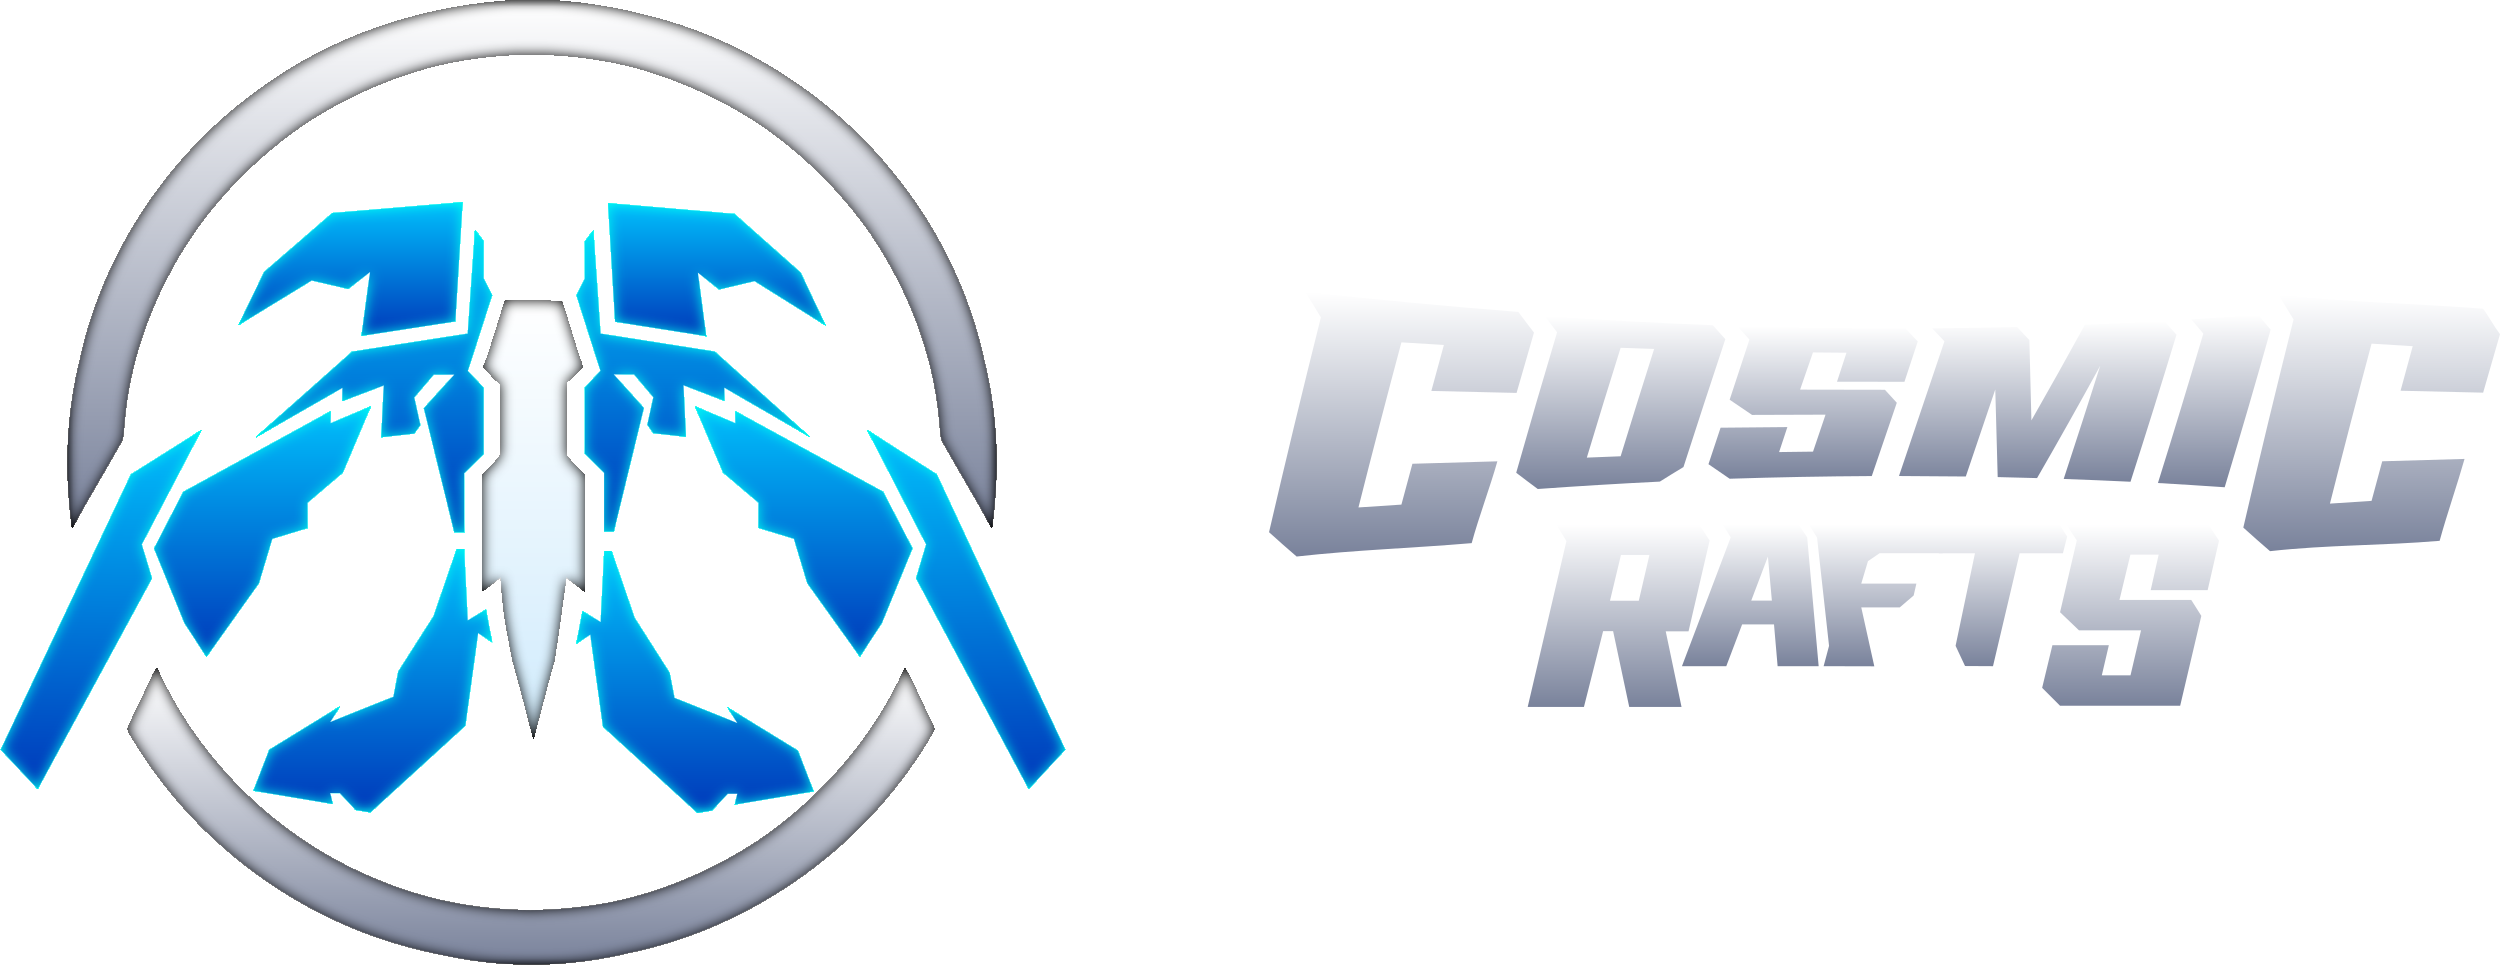
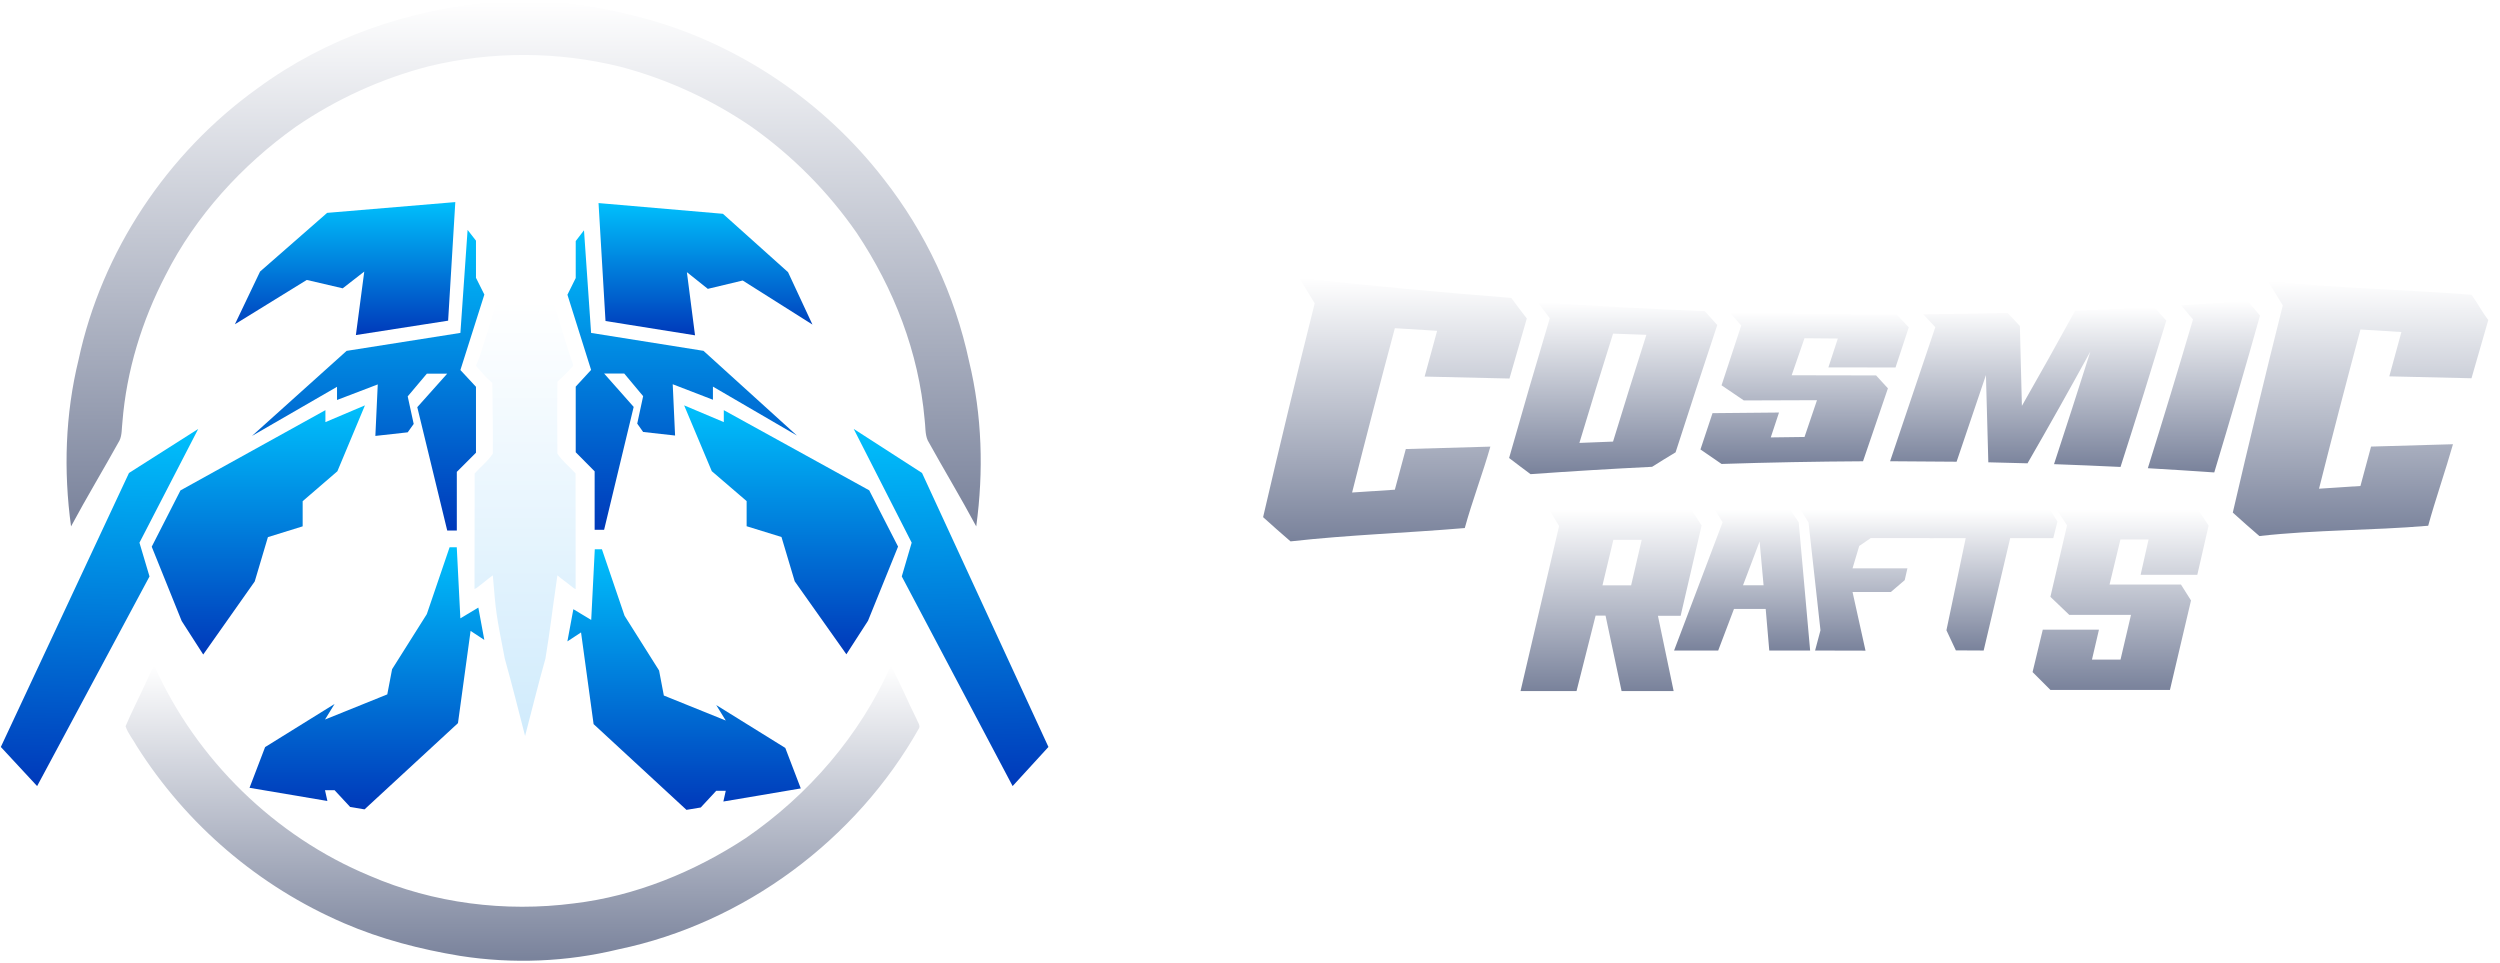
- <svg xmlns="http://www.w3.org/2000/svg" width="197" height="76" viewBox="0 0 197 76" fill="none">
-   <path d="M117.993 36.352C117.419 38.387 116.523 40.757 115.968 42.799C111.253 43.199 106.876 43.33 102.173 43.854C101.441 43.226 100.717 42.587 100 41.937C101.311 36.28 102.673 30.636 104.086 25.005C103.595 24.213 103.35 23.805 102.858 23C108.446 23.616 114.043 24.142 119.647 24.578C120.131 25.238 120.385 25.563 120.877 26.207C120.415 27.79 119.958 29.375 119.505 30.962C117.267 30.913 115.028 30.86 112.79 30.806C113.112 29.597 113.441 28.389 113.778 27.182L110.431 26.977C109.271 31.304 108.142 35.641 107.046 39.986L110.431 39.763C110.718 38.689 111.007 37.616 111.298 36.544C113.527 36.475 115.759 36.411 117.993 36.352Z" fill="url(#paint0_linear_152_32)" />
-   <path d="M121.176 38.533C120.495 38.03 120.16 37.774 119.477 37.253C120.525 33.554 121.598 29.866 122.698 26.187C122.317 25.68 122.117 25.425 121.729 24.907C126.139 25.217 130.553 25.457 134.969 25.626C135.364 26.068 135.562 26.288 135.956 26.725C134.841 30.077 133.742 33.437 132.657 36.804C131.914 37.256 131.541 37.478 130.797 37.95C127.59 38.108 124.383 38.303 121.176 38.533ZM127.706 27.406C126.799 30.283 125.911 33.167 125.042 36.06C125.932 36.024 126.82 35.989 127.706 35.954C128.57 33.13 129.45 30.312 130.345 27.499C129.465 27.469 128.585 27.438 127.706 27.406Z" fill="url(#paint1_linear_152_32)" />
-   <path d="M150.07 30.086C148.298 30.086 146.527 30.084 144.756 30.079C145.005 29.318 145.254 28.556 145.503 27.793C144.623 27.788 143.742 27.78 142.863 27.77C142.524 28.749 142.186 29.726 141.848 30.702C144.076 30.709 146.303 30.713 148.531 30.714C148.911 31.119 149.094 31.328 149.468 31.738C148.811 33.662 148.154 35.587 147.496 37.513C143.761 37.533 140.028 37.604 136.297 37.724C135.628 37.27 135.294 37.04 134.627 36.578C134.943 35.62 135.261 34.661 135.581 33.703C137.336 33.682 139.091 33.666 140.845 33.653L140.193 35.623L142.867 35.588C143.194 34.617 143.523 33.646 143.852 32.675C141.922 32.675 139.992 32.682 138.061 32.695C137.356 32.221 137.002 31.982 136.297 31.498C136.812 29.917 137.331 28.338 137.855 26.76C137.474 26.334 137.282 26.12 136.9 25.69C141.318 25.825 145.735 25.89 150.153 25.885L151.12 26.906L150.07 30.086Z" fill="url(#paint2_linear_152_32)" />
-   <path d="M149.64 37.51C150.836 33.973 152.03 30.434 153.221 26.895L152.263 25.876C154.491 25.856 156.719 25.818 158.946 25.765C159.334 26.178 159.528 26.385 159.915 26.802L160.075 33.126C161.501 30.629 162.906 28.117 164.29 25.592C166.374 25.507 168.456 25.409 170.538 25.295C170.926 25.725 171.119 25.941 171.507 26.374C170.33 30.247 169.122 34.109 167.883 37.961C166.128 37.877 164.373 37.804 162.619 37.741C163.592 34.774 164.552 31.8 165.498 28.818C163.871 31.79 162.212 34.742 160.52 37.674C159.487 37.642 158.453 37.616 157.418 37.594L157.228 30.687C156.458 32.976 155.684 35.263 154.905 37.548C153.15 37.528 151.395 37.516 149.64 37.51Z" fill="url(#paint3_linear_152_32)" />
-   <path d="M170.045 38.062C171.269 34.147 172.46 30.221 173.621 26.283C173.24 25.834 173.059 25.609 172.683 25.168C174.437 25.058 176.19 24.939 177.941 24.811C178.336 25.272 178.533 25.505 178.926 25.976C177.759 30.129 176.552 34.27 175.305 38.396C173.553 38.275 171.8 38.163 170.045 38.062Z" fill="url(#paint4_linear_152_32)" />
-   <path d="M194.206 36.163C193.65 38.135 192.782 40.639 192.243 42.617C187.676 43.005 183.434 42.924 178.878 43.432C178.169 42.823 177.467 42.204 176.773 41.574C178.043 36.093 179.363 30.625 180.732 25.169C180.256 24.402 180.018 24.007 179.542 23.227C184.956 23.823 190.241 23.905 195.671 24.328C196.139 24.967 196.524 25.71 197 26.334C196.552 27.868 196.109 29.404 195.671 30.941C193.502 30.893 191.333 30.843 189.164 30.79C189.477 29.619 189.796 28.448 190.122 27.279L186.879 27.079C185.755 31.273 184.662 35.474 183.599 39.684L186.879 39.468C187.157 38.428 187.437 37.388 187.72 36.349C189.879 36.282 192.041 36.22 194.206 36.163Z" fill="url(#paint5_linear_152_32)" />
-   <path d="M131.259 49.748L132.504 55.708H128.383L127.113 49.733H126.326L124.814 55.708H120.382L123.434 42.638L122.651 41.346H133.906L134.718 42.595L133.056 49.748H131.259ZM127.731 43.731L126.867 47.337H129.137L129.975 43.731H127.731Z" fill="url(#paint6_linear_152_32)" />
-   <path d="M132.538 52.495L136.381 42.341L135.761 41.346H141.734L142.405 42.341L143.31 52.495H140.076L139.791 49.203H137.28L136.031 52.495H132.538ZM137.997 47.329H139.624L139.311 43.858L137.997 47.329Z" fill="url(#paint7_linear_152_32)" />
-   <path d="M143.702 52.495L144.129 50.892L143.184 42.362L142.553 41.346H152.977L153.626 42.283L153.085 43.594H148.109L147.197 44.217L146.667 45.987H151.012L150.797 46.924L149.702 47.861H146.667L147.695 52.505L143.702 52.495Z" fill="url(#paint8_linear_152_32)" />
-   <path d="M154.846 52.483L154.1 50.892L155.627 43.598H152.772L153.296 42.656L152.69 41.346H162.299L162.891 42.283L162.558 43.598H159.148L157.048 52.495L154.846 52.483Z" fill="url(#paint9_linear_152_32)" />
-   <path d="M173.963 46.503H169.475L170.104 43.702H167.877L167.014 47.273H172.67L173.464 48.53L171.797 55.614H162.333L160.921 54.202L161.729 50.844H166.177L165.623 53.215H167.884L168.714 49.672H163.825L162.333 48.244L163.651 42.588L162.843 41.346H174.035L174.858 42.603L173.963 46.503Z" fill="url(#paint10_linear_152_32)" />
-   <g filter="url(#filter0_i_152_32)">
-     <path d="M39.538 0.098C43.671 -0.247 47.688 0.35 51.668 1.41C59.186 3.446 65.983 8.011 70.742 14.096C74.104 18.337 76.443 23.278 77.583 28.545C78.63 32.827 78.755 37.252 78.155 41.609C76.912 39.317 75.548 37.086 74.275 34.809C74.046 34.313 74.099 33.678 74.024 33.143C73.551 27.823 71.57 22.794 68.584 18.369C66.292 15.106 63.44 12.263 60.158 9.969C56.965 7.809 53.423 6.203 49.683 5.221C44.647 3.99 39.385 3.975 34.341 5.177C30.535 6.152 26.928 7.774 23.685 9.97C19.373 13.003 15.657 17.029 13.262 21.708C11.357 25.332 10.128 29.282 9.799 33.357C9.741 33.823 9.778 34.381 9.568 34.81C8.295 37.085 6.93 39.316 5.688 41.61C5.08 37.205 5.22 32.731 6.292 28.405C8.146 19.832 13.395 12.05 20.594 6.945C26.116 2.922 32.724 0.675 39.538 0.098Z" fill="url(#paint11_linear_152_32)" />
-     <path d="M12.366 52.669C15.719 60.072 22.014 66.163 29.599 69.272C34.699 71.456 40.451 72.169 45.952 71.456C50.84 70.887 55.613 68.95 59.708 66.284C64.73 62.87 68.832 58.174 71.314 52.655C72.078 54.005 72.665 55.466 73.372 56.848C73.444 57.062 73.692 57.359 73.581 57.579C68.557 66.421 59.591 73.016 49.525 75.091C45.367 76.091 41.05 76.268 36.822 75.611C33.655 75.094 30.494 74.288 27.542 73.025C20.712 70.114 14.931 65.233 10.958 59.022C10.674 58.498 10.233 57.996 10.053 57.431C10.535 56.301 11.111 55.205 11.627 54.088C11.874 53.621 12.037 53.082 12.366 52.669Z" fill="url(#paint12_linear_152_32)" />
-     <path d="M44.267 23.729C42.777 23.692 41.286 23.727 39.797 23.715C39.339 25.233 38.889 26.65 38.404 28.16C38.285 28.405 38.285 28.467 38.106 28.897C38.463 29.327 38.387 29.184 38.76 29.634C39.057 29.941 39.057 29.941 39.414 30.249C39.428 32.145 39.476 33.952 39.452 35.849C39.069 36.437 38.47 36.897 37.998 37.417C37.984 40.466 38.007 43.514 37.988 46.564L38.131 46.5C38.998 45.854 38.938 45.854 39.452 45.485C39.711 48.557 39.711 48.496 40.41 52.076C40.99 54.106 41.501 56.159 42.036 58.2C42.579 56.161 43.085 54.107 43.666 52.079C44.109 49.356 44.05 49.417 44.624 45.485C45.06 45.854 45.12 45.854 45.925 46.495L46.084 46.578C46.078 43.523 46.088 40.47 46.078 37.416C45.606 36.895 45.008 36.437 44.624 35.85C44.6 33.951 44.61 32.049 44.624 30.151C45.417 29.45 45.536 29.265 45.892 28.897C45.833 28.59 45.773 28.467 45.714 28.344C45.634 28.098 45.675 28.221 45.655 28.16C45.155 26.655 44.757 25.23 44.267 23.729Z" fill="url(#paint13_linear_152_32)" />
-   </g>
-   <g filter="url(#filter1_i_152_32)">
-     <path d="M73.814 37.379L68.345 33.892L72.987 42.898L72.193 45.572L81.068 62.169L83.934 59.072L73.814 37.379Z" fill="url(#paint14_linear_152_32)" />
-     <path d="M10.325 37.38L15.869 33.894L11.164 42.9L11.969 45.573L2.972 62.171L0.066 59.073L10.325 37.38Z" fill="url(#paint15_linear_152_32)" />
-     <path d="M12.146 43.218L14.447 38.761L26.052 32.407V33.355L29.216 32.027L27.011 37.243L24.229 39.614V41.606L21.448 42.459L20.393 45.968L16.27 51.753L14.543 49.098L12.146 43.218Z" fill="url(#paint16_linear_152_32)" />
-     <path d="M71.897 43.208L69.587 38.754L57.945 32.406V33.354L54.77 32.027L56.983 37.238L59.773 39.607V41.597L62.564 42.45L63.622 45.955L67.759 51.735L69.491 49.082L71.897 43.208Z" fill="url(#paint17_linear_152_32)" />
-     <path d="M27.748 27.714L20.172 34.447L26.981 30.559V31.602L30.242 30.369L30.05 34.447L32.639 34.163L33.119 33.499L32.639 31.318L34.174 29.516H35.804L33.407 32.171L35.804 41.939H36.571V37.292L38.106 35.775V30.559L36.859 29.231L38.777 23.256L38.106 21.929V18.989L37.434 18.135L36.859 26.291L27.748 27.714Z" fill="url(#paint18_linear_152_32)" />
-     <path d="M56.318 27.71L63.799 34.417L57.076 30.544V31.583L53.856 30.355L54.045 34.417L51.488 34.133L51.015 33.472L51.488 31.299L49.973 29.505H48.363L50.731 32.15L48.363 41.88H47.606V37.251L46.09 35.739V30.544L47.322 29.221L45.428 23.27L46.09 21.947V19.019L46.753 18.169L47.322 26.293L56.318 27.71Z" fill="url(#paint19_linear_152_32)" />
-     <path d="M35.875 25.323L28.49 26.461L29.162 21.434L27.435 22.762L24.558 22.098L18.804 25.607L20.818 21.434L26.189 16.787L36.45 15.934L35.875 25.323Z" fill="url(#paint20_linear_152_32)" />
-     <path d="M48.475 25.35L55.642 26.482L54.99 21.483L56.666 22.803L59.458 22.143L65.043 25.633L63.088 21.483L57.876 16.861L47.916 16.012L48.475 25.35Z" fill="url(#paint21_linear_152_32)" />
-     <path d="M36.568 43.264H35.992L34.17 48.555L31.389 52.918L31.005 54.909L26.019 56.901L26.786 55.668L21.224 59.082L19.977 62.307L26.21 63.35L26.019 62.496H26.786L28.032 63.824L29.183 64.014L36.664 57.185L37.674 49.885L38.773 50.598L38.294 48.037L36.855 48.891L36.568 43.264Z" fill="url(#paint22_linear_152_32)" />
-     <path d="M47.617 43.421H48.189L50 48.682L52.765 53.02L53.146 55L58.103 56.98L57.34 55.754L62.869 59.149L64.108 62.355L57.912 63.392L58.103 62.544H57.34L56.101 63.864L54.957 64.052L47.522 57.263L46.518 50.004L45.425 50.713L45.902 48.167L47.331 49.015L47.617 43.421Z" fill="url(#paint23_linear_152_32)" />
-   </g>
+ <svg xmlns="http://www.w3.org/2000/svg" width="187" height="72" viewBox="0 0 187 72" fill="none">
+   <path d="M111.479 33.407C110.937 35.33 110.09 37.569 109.566 39.498C105.111 39.876 100.976 39.999 96.532 40.495C95.841 39.901 95.157 39.297 94.48 38.683C95.718 33.339 97.005 28.006 98.34 22.686C97.876 21.938 97.644 21.553 97.18 20.792C102.459 21.374 107.747 21.871 113.042 22.283C113.499 22.906 113.739 23.214 114.204 23.822C113.767 25.318 113.335 26.815 112.908 28.314C110.793 28.268 108.678 28.219 106.563 28.167C106.868 27.025 107.179 25.884 107.497 24.743L104.335 24.549C103.238 28.638 102.172 32.735 101.137 36.84L104.335 36.629C104.606 35.615 104.879 34.601 105.154 33.588C107.26 33.523 109.368 33.463 111.479 33.407Z" fill="url(#paint0_linear_237_1068)" />
+   <path d="M114.486 35.467C113.843 34.992 113.527 34.75 112.881 34.258C113.871 30.764 114.886 27.279 115.925 23.803C115.565 23.324 115.376 23.083 115.009 22.594C119.176 22.887 123.345 23.113 127.518 23.273C127.891 23.691 128.078 23.898 128.451 24.311C127.397 27.479 126.358 30.653 125.334 33.834C124.631 34.261 124.279 34.471 123.576 34.917C120.547 35.066 117.517 35.25 114.486 35.467ZM120.656 24.955C119.799 27.673 118.96 30.398 118.139 33.13C118.979 33.096 119.819 33.063 120.656 33.031C121.472 30.363 122.303 27.7 123.15 25.043C122.318 25.014 121.486 24.985 120.656 24.955Z" fill="url(#paint1_linear_237_1068)" />
+   <path d="M141.785 27.487C140.111 27.487 138.438 27.485 136.764 27.48C136.999 26.761 137.235 26.041 137.47 25.321C136.638 25.316 135.807 25.308 134.976 25.299C134.656 26.223 134.336 27.146 134.017 28.069C136.122 28.076 138.226 28.08 140.331 28.081C140.69 28.463 140.863 28.66 141.216 29.047C140.595 30.865 139.975 32.684 139.354 34.503C135.824 34.523 132.297 34.589 128.772 34.703C128.14 34.274 127.825 34.057 127.194 33.62C127.493 32.715 127.794 31.809 128.096 30.904C129.754 30.884 131.412 30.869 133.07 30.857L132.453 32.718L134.979 32.685C135.288 31.768 135.599 30.85 135.911 29.933C134.087 29.933 132.263 29.939 130.439 29.952C129.773 29.504 129.438 29.278 128.772 28.821C129.259 27.328 129.749 25.835 130.244 24.345C129.884 23.942 129.703 23.74 129.343 23.333C133.516 23.46 137.69 23.522 141.864 23.518L142.777 24.482L141.785 27.487Z" fill="url(#paint2_linear_237_1068)" />
+   <path d="M141.379 34.501C142.509 31.159 143.637 27.816 144.762 24.471L143.857 23.51C145.962 23.49 148.066 23.455 150.171 23.404C150.538 23.795 150.721 23.99 151.087 24.384L151.238 30.359C152.585 28 153.913 25.627 155.22 23.241C157.188 23.161 159.156 23.067 161.123 22.96C161.49 23.367 161.672 23.571 162.039 23.98C160.926 27.639 159.785 31.288 158.615 34.927C156.957 34.848 155.299 34.779 153.641 34.719C154.56 31.916 155.467 29.106 156.361 26.288C154.824 29.097 153.257 31.886 151.658 34.656C150.682 34.626 149.705 34.601 148.727 34.58L148.548 28.054C147.82 30.217 147.089 32.378 146.353 34.537C144.695 34.518 143.037 34.506 141.379 34.501Z" fill="url(#paint3_linear_237_1068)" />
+   <path d="M160.658 35.022C161.814 31.324 162.94 27.614 164.036 23.894C163.677 23.47 163.505 23.257 163.15 22.84C164.807 22.737 166.463 22.624 168.118 22.503C168.491 22.938 168.677 23.159 169.048 23.604C167.946 27.528 166.805 31.439 165.627 35.338C163.972 35.223 162.316 35.118 160.658 35.022Z" fill="url(#paint4_linear_237_1068)" />
+   <path d="M183.483 33.228C182.958 35.091 182.138 37.457 181.629 39.326C177.314 39.692 173.307 39.616 169.002 40.096C168.332 39.521 167.669 38.936 167.013 38.341C168.213 33.162 169.46 27.996 170.753 22.841C170.303 22.117 170.079 21.743 169.629 21.006C174.744 21.57 179.737 21.647 184.868 22.047C185.31 22.65 185.673 23.352 186.123 23.942C185.7 25.391 185.282 26.842 184.868 28.294C182.818 28.249 180.769 28.202 178.72 28.151C179.015 27.045 179.317 25.94 179.625 24.834L176.561 24.646C175.499 28.608 174.466 32.577 173.463 36.555L176.561 36.351C176.824 35.368 177.089 34.386 177.355 33.404C179.395 33.341 181.438 33.283 183.483 33.228Z" fill="url(#paint5_linear_237_1068)" />
+   <path d="M124.013 46.064L125.189 51.694H121.295L120.095 46.049H119.352L117.924 51.694H113.736L116.62 39.345L115.88 38.125H126.513L127.281 39.305L125.711 46.064H124.013ZM120.68 40.378L119.864 43.785H122.008L122.8 40.378H120.68Z" fill="url(#paint6_linear_237_1068)" />
+   <path d="M125.221 48.659L128.851 39.065L128.266 38.125H133.909L134.543 39.065L135.398 48.659H132.342L132.074 45.549H129.701L128.521 48.659H125.221ZM130.378 43.778H131.915L131.619 40.499L130.378 43.778Z" fill="url(#paint7_linear_237_1068)" />
+   <path d="M135.769 48.659L136.171 47.144L135.279 39.085L134.683 38.125H144.531L145.144 39.011L144.633 40.249H139.932L139.07 40.837L138.57 42.51H142.675L142.472 43.395L141.437 44.28H138.57L139.54 48.668L135.769 48.659Z" fill="url(#paint8_linear_237_1068)" />
+   <path d="M146.298 48.648L145.593 47.144L147.035 40.253H144.338L144.833 39.362L144.261 38.125H153.339L153.898 39.011L153.584 40.253H150.362L148.378 48.659L146.298 48.648Z" fill="url(#paint9_linear_237_1068)" />
+   <path d="M164.358 42.997H160.118L160.713 40.351H158.608L157.793 43.725H163.137L163.887 44.913L162.312 51.605H153.37L152.036 50.271L152.8 47.099H157.002L156.479 49.339H158.615L159.399 45.991H154.78L153.37 44.642L154.615 39.298L153.852 38.125H164.427L165.204 39.313L164.358 42.997Z" fill="url(#paint10_linear_237_1068)" />
+   <path d="M36.942 0.154C40.803 -0.171 44.556 0.393 48.275 1.394C55.299 3.318 61.649 7.63 66.096 13.38C69.237 17.386 71.423 22.055 72.488 27.031C73.466 31.077 73.583 35.257 73.022 39.374C71.861 37.208 70.586 35.1 69.397 32.949C69.183 32.481 69.233 31.881 69.162 31.375C68.72 26.348 66.87 21.597 64.079 17.417C61.938 14.334 59.274 11.648 56.207 9.481C53.224 7.44 49.914 5.923 46.42 4.995C41.715 3.832 36.798 3.817 32.086 4.953C28.529 5.874 25.16 7.406 22.129 9.481C18.101 12.347 14.629 16.15 12.391 20.572C10.611 23.995 9.463 27.727 9.156 31.577C9.101 32.017 9.135 32.544 8.94 32.95C7.75 35.099 6.475 37.207 5.314 39.374C4.746 35.213 4.877 30.986 5.879 26.899C7.611 18.799 12.515 11.447 19.241 6.623C24.401 2.822 30.574 0.7 36.942 0.154Z" fill="url(#paint11_linear_237_1068)" />
+   <path d="M11.554 49.823C14.687 56.818 20.569 62.572 27.656 65.509C32.421 67.573 37.795 68.246 42.934 67.573C47.501 67.035 51.961 65.205 55.787 62.687C60.479 59.461 64.312 55.024 66.631 49.81C67.344 51.086 67.893 52.466 68.553 53.771C68.62 53.973 68.853 54.254 68.749 54.462C64.055 62.816 55.678 69.046 46.273 71.007C42.388 71.952 38.354 72.119 34.404 71.499C31.445 71.01 28.491 70.249 25.733 69.055C19.352 66.305 13.951 61.694 10.238 55.825C9.973 55.331 9.561 54.856 9.393 54.322C9.843 53.255 10.382 52.219 10.863 51.164C11.094 50.723 11.247 50.214 11.554 49.823Z" fill="url(#paint12_linear_237_1068)" />
+   <path d="M41.36 22.481C39.968 22.446 38.575 22.479 37.184 22.467C36.756 23.901 36.336 25.241 35.882 26.667C35.771 26.899 35.771 26.957 35.604 27.363C35.938 27.77 35.866 27.634 36.215 28.06C36.493 28.35 36.493 28.35 36.826 28.64C36.839 30.432 36.884 32.14 36.862 33.932C36.503 34.488 35.944 34.922 35.504 35.413C35.49 38.294 35.511 41.174 35.493 44.055L35.627 43.995C36.437 43.384 36.382 43.384 36.862 43.036C37.104 45.938 37.104 45.88 37.757 49.263C38.298 51.181 38.776 53.12 39.276 55.049C39.783 53.122 40.256 51.182 40.799 49.265C41.213 46.693 41.157 46.751 41.694 43.036C42.101 43.384 42.157 43.384 42.909 43.99L43.058 44.068C43.052 41.182 43.062 38.297 43.052 35.412C42.611 34.92 42.052 34.487 41.694 33.933C41.672 32.138 41.681 30.341 41.694 28.548C42.435 27.886 42.546 27.712 42.879 27.363C42.823 27.073 42.768 26.957 42.712 26.841C42.638 26.609 42.676 26.725 42.657 26.667C42.19 25.245 41.818 23.899 41.36 22.481Z" fill="url(#paint13_linear_237_1068)" />
+   <path d="M68.967 35.377L63.857 32.083L68.194 40.592L67.453 43.117L75.744 58.799L78.423 55.872L68.967 35.377Z" fill="url(#paint14_linear_237_1068)" />
+   <path d="M9.648 35.378L14.827 32.084L10.431 40.593L11.183 43.119L2.777 58.8L0.062 55.873L9.648 35.378Z" fill="url(#paint15_linear_237_1068)" />
+   <path d="M11.349 40.894L13.499 36.682L24.341 30.679V31.575L27.298 30.321L25.237 35.249L22.639 37.489V39.37L20.04 40.177L19.054 43.492L15.201 48.958L13.589 46.449L11.349 40.894Z" fill="url(#paint16_linear_237_1068)" />
+   <path d="M67.175 40.884L65.017 36.676L54.14 30.679V31.574L51.173 30.321L53.241 35.244L55.848 37.482V39.362L58.455 40.168L59.444 43.48L63.309 48.941L64.927 46.434L67.175 40.884Z" fill="url(#paint17_linear_237_1068)" />
+   <path d="M25.926 26.245L18.848 32.607L25.209 28.933V29.919L28.256 28.754L28.077 32.607L30.496 32.338L30.944 31.711L30.496 29.65L31.93 27.948H33.453L31.213 30.457L33.453 39.686H34.17V35.295L35.603 33.862V28.933L34.438 27.679L36.23 22.034L35.603 20.78V18.002L34.976 17.196L34.438 24.901L25.926 26.245Z" fill="url(#paint18_linear_237_1068)" />
+   <path d="M52.62 26.242L59.609 32.578L53.327 28.919V29.901L50.319 28.741L50.496 32.578L48.107 32.311L47.665 31.686L48.107 29.633L46.691 27.938H45.187L47.399 30.436L45.187 39.629H44.479V35.256L43.064 33.828V28.919L44.214 27.67L42.444 22.047L43.064 20.797V18.031L43.683 17.227L44.214 24.903L52.62 26.242Z" fill="url(#paint19_linear_237_1068)" />
+   <path d="M33.52 23.986L26.62 25.062L27.247 20.313L25.634 21.567L22.946 20.94L17.57 24.255L19.452 20.313L24.47 15.922L34.057 15.116L33.52 23.986Z" fill="url(#paint20_linear_237_1068)" />
+   <path d="M45.292 24.012L51.988 25.082L51.379 20.358L52.945 21.606L55.554 20.982L60.772 24.279L58.945 20.358L54.075 15.992L44.77 15.19L45.292 24.012Z" fill="url(#paint21_linear_237_1068)" />
+   <path d="M34.166 40.937H33.629L31.926 45.936L29.328 50.058L28.969 51.94L24.31 53.821L25.027 52.656L19.83 55.882L18.665 58.928L24.489 59.914L24.31 59.108H25.027L26.192 60.362L27.267 60.541L34.256 54.09L35.2 47.192L36.227 47.866L35.779 45.447L34.435 46.253L34.166 40.937Z" fill="url(#paint22_linear_237_1068)" />
+   <path d="M44.49 41.085H45.024L46.716 46.056L49.299 50.154L49.655 52.025L54.287 53.896L53.574 52.738L58.74 55.945L59.898 58.974L54.108 59.954L54.287 59.152H53.574L52.416 60.4L51.348 60.578L44.401 54.163L43.462 47.305L42.441 47.975L42.887 45.569L44.223 46.371L44.49 41.085Z" fill="url(#paint23_linear_237_1068)" />
  <defs>
-     <filter id="filter0_i_152_32" x="5.328" y="0" width="73.186" height="76" filterUnits="userSpaceOnUse" color-interpolation-filters="sRGB">
-       <feFlood flood-opacity="0" result="BackgroundImageFix" />
-       <feBlend mode="normal" in="SourceGraphic" in2="BackgroundImageFix" result="shape" />
-       <feColorMatrix in="SourceAlpha" type="matrix" values="0 0 0 0 0 0 0 0 0 0 0 0 0 0 0 0 0 0 127 0" result="hardAlpha" />
-       <feOffset />
-       <feGaussianBlur stdDeviation="0.502" />
-       <feComposite in2="hardAlpha" operator="arithmetic" k2="-1" k3="1" />
-       <feColorMatrix type="matrix" values="0 0 0 0 0 0 0 0 0 0 0 0 0 0 0 0 0 0 1 0" />
-       <feBlend mode="normal" in2="shape" result="effect1_innerShadow_152_32" />
-     </filter>
-     <filter id="filter1_i_152_32" x="0.066" y="15.934" width="83.868" height="48.119" filterUnits="userSpaceOnUse" color-interpolation-filters="sRGB">
-       <feFlood flood-opacity="0" result="BackgroundImageFix" />
-       <feBlend mode="normal" in="SourceGraphic" in2="BackgroundImageFix" result="shape" />
-       <feColorMatrix in="SourceAlpha" type="matrix" values="0 0 0 0 0 0 0 0 0 0 0 0 0 0 0 0 0 0 127 0" result="hardAlpha" />
-       <feOffset />
-       <feGaussianBlur stdDeviation="0.5" />
-       <feComposite in2="hardAlpha" operator="arithmetic" k2="-1" k3="1" />
-       <feColorMatrix type="matrix" values="0 0 0 0 0 0 0 0 0 1 0 0 0 0 0.94 0 0 0 1 0" />
-       <feBlend mode="normal" in2="shape" result="effect1_innerShadow_152_32" />
-     </filter>
-     <linearGradient id="paint0_linear_152_32" x1="110.438" y1="23" x2="110.438" y2="43.854" gradientUnits="userSpaceOnUse">
+     <linearGradient id="paint0_linear_237_1068" x1="104.342" y1="20.792" x2="104.342" y2="40.495" gradientUnits="userSpaceOnUse">
      <stop stop-color="white" />
      <stop offset="1" stop-color="#79829B" />
    </linearGradient>
-     <linearGradient id="paint1_linear_152_32" x1="127.716" y1="24.907" x2="127.716" y2="38.533" gradientUnits="userSpaceOnUse">
+     <linearGradient id="paint1_linear_237_1068" x1="120.666" y1="22.594" x2="120.666" y2="35.467" gradientUnits="userSpaceOnUse">
      <stop stop-color="white" />
      <stop offset="1" stop-color="#79829B" />
    </linearGradient>
-     <linearGradient id="paint2_linear_152_32" x1="142.874" y1="25.69" x2="142.874" y2="37.724" gradientUnits="userSpaceOnUse">
+     <linearGradient id="paint2_linear_237_1068" x1="134.986" y1="23.333" x2="134.986" y2="34.703" gradientUnits="userSpaceOnUse">
      <stop stop-color="white" />
      <stop offset="1" stop-color="#79829B" />
    </linearGradient>
-     <linearGradient id="paint3_linear_152_32" x1="160.574" y1="25.295" x2="160.574" y2="37.961" gradientUnits="userSpaceOnUse">
+     <linearGradient id="paint3_linear_237_1068" x1="151.709" y1="22.96" x2="151.709" y2="34.927" gradientUnits="userSpaceOnUse">
      <stop stop-color="white" />
      <stop offset="1" stop-color="#79829B" />
    </linearGradient>
-     <linearGradient id="paint4_linear_152_32" x1="174.486" y1="24.811" x2="174.486" y2="38.396" gradientUnits="userSpaceOnUse">
+     <linearGradient id="paint4_linear_237_1068" x1="164.853" y1="22.503" x2="164.853" y2="35.338" gradientUnits="userSpaceOnUse">
      <stop stop-color="white" />
      <stop offset="1" stop-color="#79829B" />
    </linearGradient>
-     <linearGradient id="paint5_linear_152_32" x1="186.886" y1="23.227" x2="186.886" y2="43.432" gradientUnits="userSpaceOnUse">
+     <linearGradient id="paint5_linear_237_1068" x1="176.568" y1="21.006" x2="176.568" y2="40.096" gradientUnits="userSpaceOnUse">
      <stop stop-color="white" />
      <stop offset="1" stop-color="#79829B" />
    </linearGradient>
-     <linearGradient id="paint6_linear_152_32" x1="127.55" y1="41.346" x2="127.55" y2="55.708" gradientUnits="userSpaceOnUse">
+     <linearGradient id="paint6_linear_237_1068" x1="120.509" y1="38.125" x2="120.509" y2="51.694" gradientUnits="userSpaceOnUse">
      <stop stop-color="white" />
      <stop offset="1" stop-color="#79829B" />
    </linearGradient>
-     <linearGradient id="paint7_linear_152_32" x1="137.924" y1="41.346" x2="137.924" y2="52.495" gradientUnits="userSpaceOnUse">
+     <linearGradient id="paint7_linear_237_1068" x1="130.309" y1="38.125" x2="130.309" y2="48.659" gradientUnits="userSpaceOnUse">
      <stop stop-color="white" />
      <stop offset="1" stop-color="#79829B" />
    </linearGradient>
-     <linearGradient id="paint8_linear_152_32" x1="148.089" y1="41.346" x2="148.089" y2="52.505" gradientUnits="userSpaceOnUse">
+     <linearGradient id="paint8_linear_237_1068" x1="139.913" y1="38.125" x2="139.913" y2="48.668" gradientUnits="userSpaceOnUse">
      <stop stop-color="white" />
      <stop offset="1" stop-color="#79829B" />
    </linearGradient>
-     <linearGradient id="paint9_linear_152_32" x1="157.79" y1="41.346" x2="157.79" y2="52.495" gradientUnits="userSpaceOnUse">
+     <linearGradient id="paint9_linear_237_1068" x1="149.079" y1="38.125" x2="149.079" y2="48.659" gradientUnits="userSpaceOnUse">
      <stop stop-color="white" />
      <stop offset="1" stop-color="#79829B" />
    </linearGradient>
-     <linearGradient id="paint10_linear_152_32" x1="167.889" y1="41.346" x2="167.889" y2="55.614" gradientUnits="userSpaceOnUse">
+     <linearGradient id="paint10_linear_237_1068" x1="158.62" y1="38.125" x2="158.62" y2="51.605" gradientUnits="userSpaceOnUse">
      <stop stop-color="white" />
      <stop offset="1" stop-color="#79829B" />
    </linearGradient>
-     <linearGradient id="paint11_linear_152_32" x1="41.922" y1="0" x2="41.922" y2="41.61" gradientUnits="userSpaceOnUse">
+     <linearGradient id="paint11_linear_237_1068" x1="39.168" y1="0.062" x2="39.168" y2="39.374" gradientUnits="userSpaceOnUse">
      <stop stop-color="white" />
      <stop offset="1" stop-color="#79829B" />
    </linearGradient>
-     <linearGradient id="paint12_linear_152_32" x1="41.831" y1="52.655" x2="41.831" y2="76" gradientUnits="userSpaceOnUse">
+     <linearGradient id="paint12_linear_237_1068" x1="39.084" y1="49.81" x2="39.084" y2="71.866" gradientUnits="userSpaceOnUse">
      <stop stop-color="white" />
      <stop offset="1" stop-color="#79829B" />
    </linearGradient>
-     <linearGradient id="paint13_linear_152_32" x1="42.036" y1="23.712" x2="42.036" y2="58.2" gradientUnits="userSpaceOnUse">
+     <linearGradient id="paint13_linear_237_1068" x1="39.276" y1="22.464" x2="39.276" y2="55.049" gradientUnits="userSpaceOnUse">
      <stop stop-color="white" />
      <stop offset="1" stop-color="#D0EBFC" />
    </linearGradient>
-     <linearGradient id="paint14_linear_152_32" x1="75.865" y1="33.729" x2="76.484" y2="62.269" gradientUnits="userSpaceOnUse">
+     <linearGradient id="paint14_linear_237_1068" x1="70.883" y1="31.929" x2="71.474" y2="58.892" gradientUnits="userSpaceOnUse">
      <stop stop-color="#00C0FC" />
      <stop offset="1" stop-color="#0039BA" />
    </linearGradient>
-     <linearGradient id="paint15_linear_152_32" x1="8.247" y1="33.731" x2="7.636" y2="62.271" gradientUnits="userSpaceOnUse">
+     <linearGradient id="paint15_linear_237_1068" x1="7.706" y1="31.93" x2="7.122" y2="58.894" gradientUnits="userSpaceOnUse">
      <stop stop-color="#00C0FC" />
      <stop offset="1" stop-color="#0039BA" />
    </linearGradient>
-     <linearGradient id="paint16_linear_152_32" x1="20.681" y1="32.027" x2="20.681" y2="51.753" gradientUnits="userSpaceOnUse">
+     <linearGradient id="paint16_linear_237_1068" x1="19.323" y1="30.321" x2="19.323" y2="48.958" gradientUnits="userSpaceOnUse">
      <stop stop-color="#00C0FC" />
      <stop offset="1" stop-color="#0039BA" />
    </linearGradient>
-     <linearGradient id="paint17_linear_152_32" x1="63.333" y1="32.027" x2="63.333" y2="51.735" gradientUnits="userSpaceOnUse">
+     <linearGradient id="paint17_linear_237_1068" x1="59.174" y1="30.321" x2="59.174" y2="48.941" gradientUnits="userSpaceOnUse">
      <stop stop-color="#00C0FC" />
      <stop offset="1" stop-color="#0039BA" />
    </linearGradient>
-     <linearGradient id="paint18_linear_152_32" x1="29.475" y1="18.135" x2="29.475" y2="41.939" gradientUnits="userSpaceOnUse">
+     <linearGradient id="paint18_linear_237_1068" x1="27.539" y1="17.196" x2="27.539" y2="39.686" gradientUnits="userSpaceOnUse">
      <stop stop-color="#00C0FC" />
      <stop offset="1" stop-color="#0039BA" />
    </linearGradient>
-     <linearGradient id="paint19_linear_152_32" x1="54.614" y1="18.169" x2="54.614" y2="41.88" gradientUnits="userSpaceOnUse">
+     <linearGradient id="paint19_linear_237_1068" x1="51.027" y1="17.227" x2="51.027" y2="39.629" gradientUnits="userSpaceOnUse">
      <stop stop-color="#00C0FC" />
      <stop offset="1" stop-color="#0039BA" />
    </linearGradient>
-     <linearGradient id="paint20_linear_152_32" x1="27.627" y1="15.934" x2="27.627" y2="26.461" gradientUnits="userSpaceOnUse">
+     <linearGradient id="paint20_linear_237_1068" x1="25.814" y1="15.116" x2="25.814" y2="25.062" gradientUnits="userSpaceOnUse">
      <stop stop-color="#00C0FC" />
      <stop offset="1" stop-color="#0039BA" />
    </linearGradient>
-     <linearGradient id="paint21_linear_152_32" x1="56.48" y1="16.012" x2="56.48" y2="26.482" gradientUnits="userSpaceOnUse">
+     <linearGradient id="paint21_linear_237_1068" x1="52.771" y1="15.19" x2="52.771" y2="25.082" gradientUnits="userSpaceOnUse">
      <stop stop-color="#00C0FC" />
      <stop offset="1" stop-color="#0039BA" />
    </linearGradient>
-     <linearGradient id="paint22_linear_152_32" x1="29.375" y1="43.264" x2="29.375" y2="64.014" gradientUnits="userSpaceOnUse">
+     <linearGradient id="paint22_linear_237_1068" x1="27.446" y1="40.937" x2="27.446" y2="60.541" gradientUnits="userSpaceOnUse">
      <stop stop-color="#00C0FC" />
      <stop offset="1" stop-color="#0039BA" />
    </linearGradient>
-     <linearGradient id="paint23_linear_152_32" x1="54.767" y1="43.421" x2="54.767" y2="64.052" gradientUnits="userSpaceOnUse">
+     <linearGradient id="paint23_linear_237_1068" x1="51.169" y1="41.085" x2="51.169" y2="60.578" gradientUnits="userSpaceOnUse">
      <stop stop-color="#00C0FC" />
      <stop offset="1" stop-color="#0039BA" />
    </linearGradient>
  </defs>
</svg>
